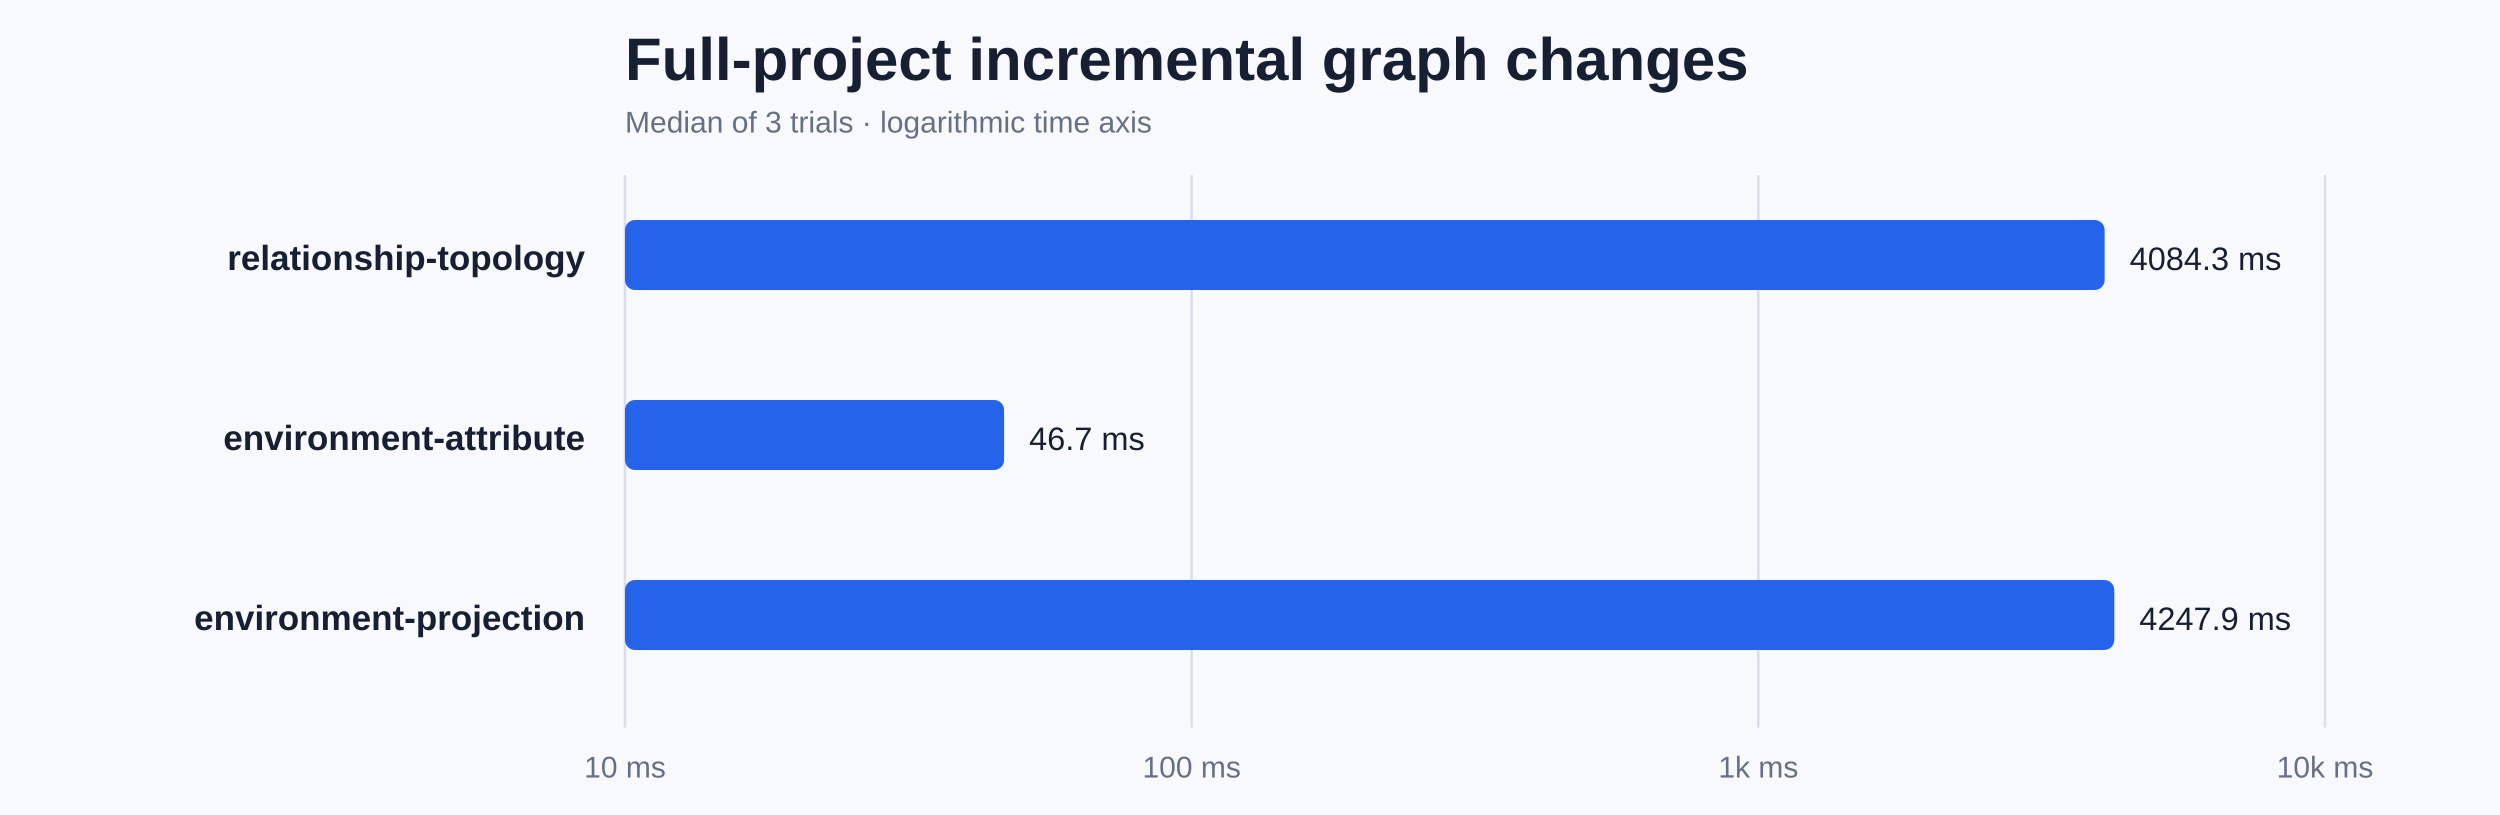
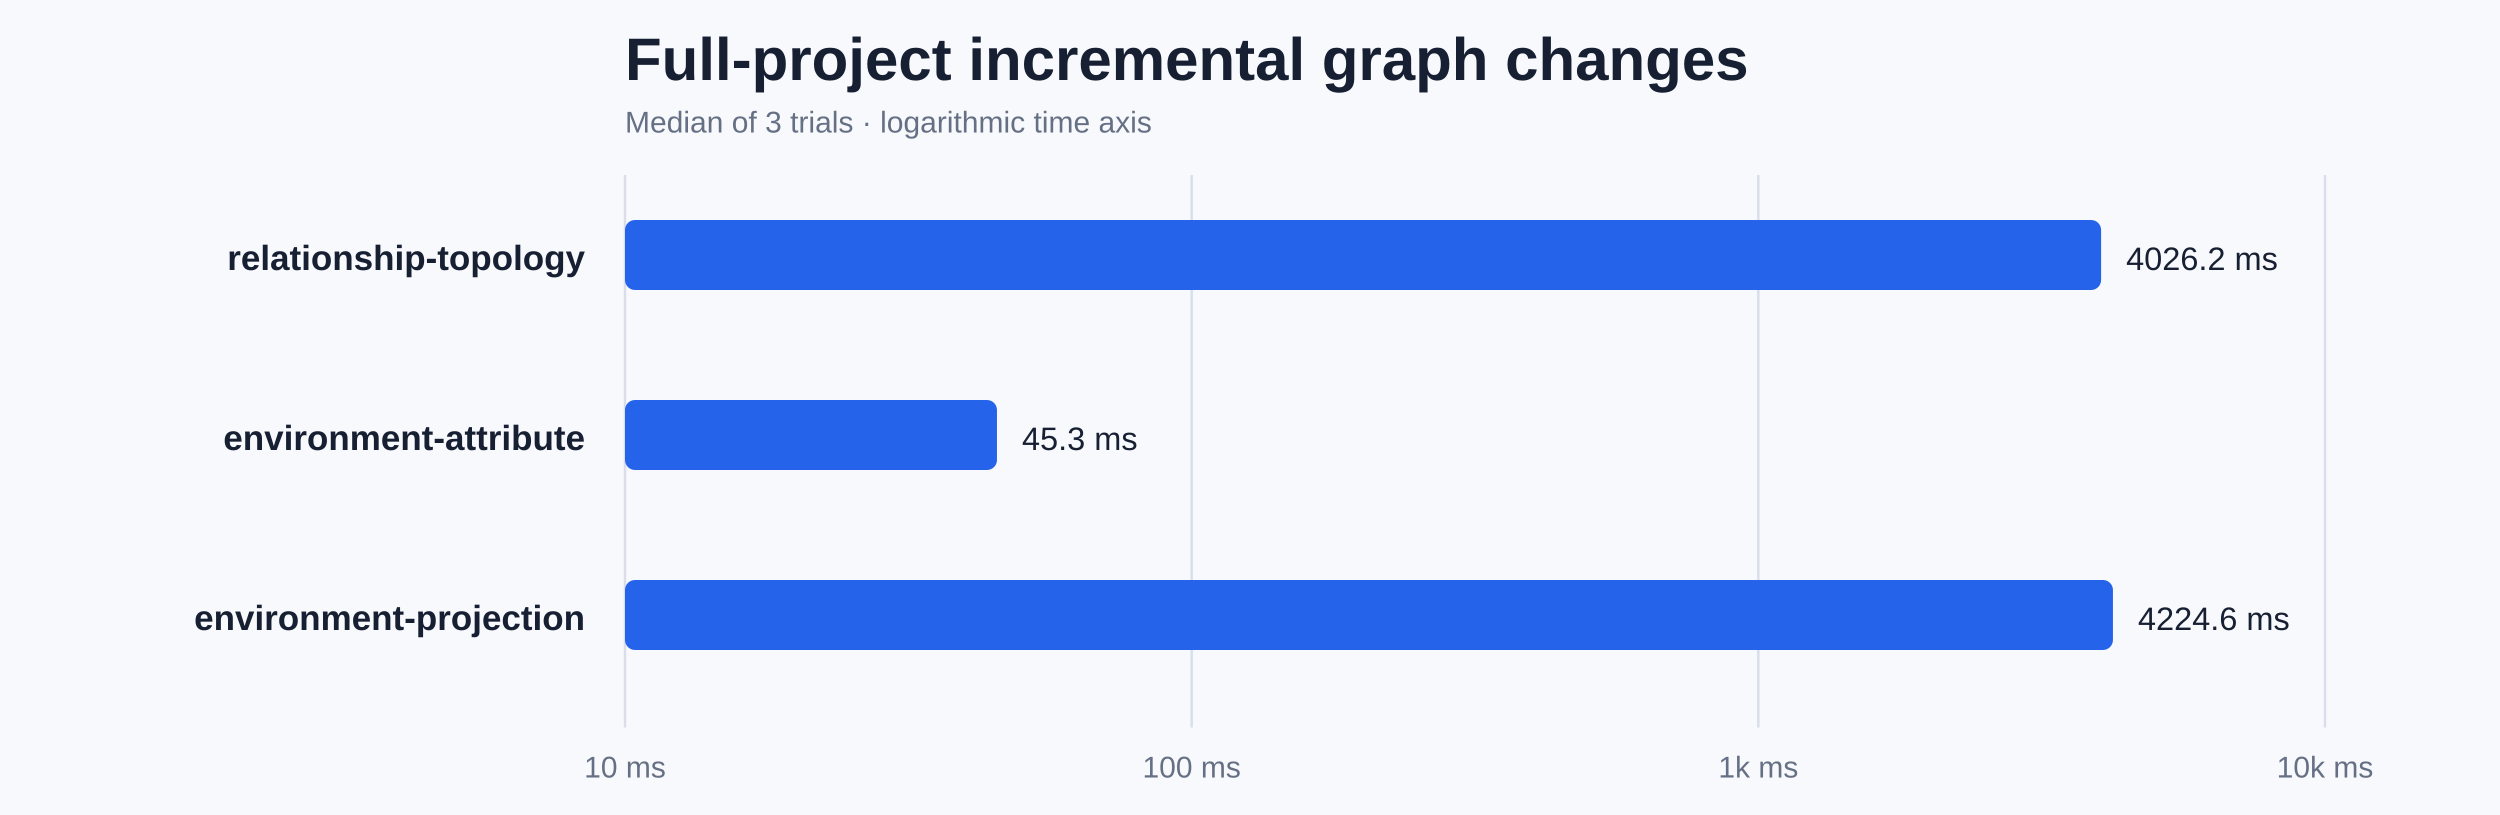
<svg xmlns="http://www.w3.org/2000/svg" width="1000" height="326" viewBox="0 0 1000 326">
  <style>text{font-family:Arial,Helvetica,sans-serif;fill:#172033}.title{font-size:24px;font-weight:700}.subtitle,.tick{font-size:12px;fill:#667085}.label{font-size:14px;font-weight:600}.value{font-size:13px}.grid{stroke:#d9deea;stroke-width:1}</style>
  <rect width="100%" height="100%" fill="#f8f9fc" />
  <text x="250" y="32" class="title">Full-project incremental graph changes</text>
  <text x="250" y="53" class="subtitle">Median of 3 trials · logarithmic time axis</text>
  <line x1="250" y1="70" x2="250" y2="291" class="grid" />
  <text x="250" y="311" text-anchor="middle" class="tick">10 ms</text>
  <line x1="476.667" y1="70" x2="476.667" y2="291" class="grid" />
  <text x="476.667" y="311" text-anchor="middle" class="tick">100 ms</text>
  <line x1="703.333" y1="70" x2="703.333" y2="291" class="grid" />
  <text x="703.333" y="311" text-anchor="middle" class="tick">1k ms</text>
  <line x1="930" y1="70" x2="930" y2="291" class="grid" />
  <text x="930" y="311" text-anchor="middle" class="tick">10k ms</text>
  <text x="234" y="108" text-anchor="end" class="label">relationship-topology</text>
-   <rect x="250" y="88" width="591.854" height="28" rx="4" fill="#2563eb" />
-   <text x="851.854" y="108" class="value">4084.3 ms</text>
+   <rect x="250" y="88" width="590.443" height="28" rx="4" fill="#2563eb" />
+   <text x="850.443" y="108" class="value">4026.2 ms</text>
  <text x="234" y="180" text-anchor="end" class="label">environment-attribute</text>
-   <rect x="250" y="160" width="151.645" height="28" rx="4" fill="#2563eb" />
-   <text x="411.645" y="180" class="value">46.7 ms</text>
+   <rect x="250" y="160" width="148.787" height="28" rx="4" fill="#2563eb" />
+   <text x="408.787" y="180" class="value">45.3 ms</text>
  <text x="234" y="252" text-anchor="end" class="label">environment-projection</text>
-   <rect x="250" y="232" width="595.72" height="28" rx="4" fill="#2563eb" />
-   <text x="855.72" y="252" class="value">4247.9 ms</text>
+   <rect x="250" y="232" width="595.179" height="28" rx="4" fill="#2563eb" />
+   <text x="855.179" y="252" class="value">4224.6 ms</text>
</svg>
